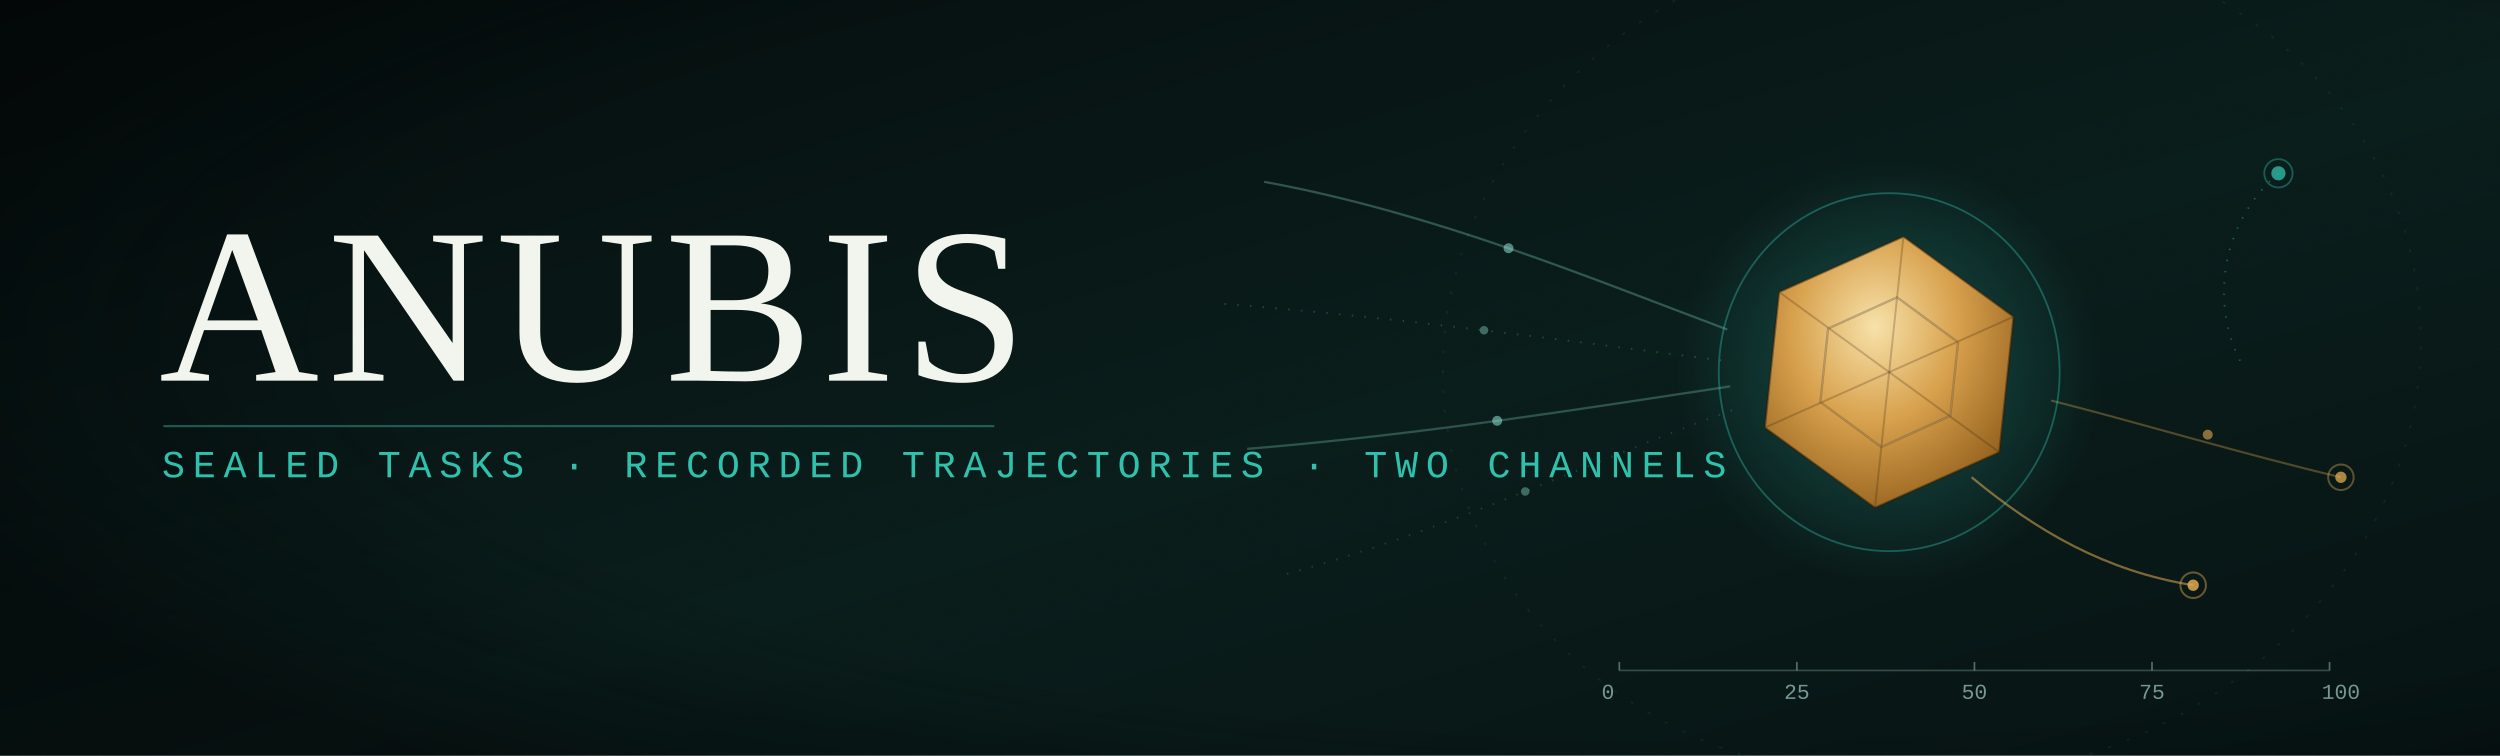
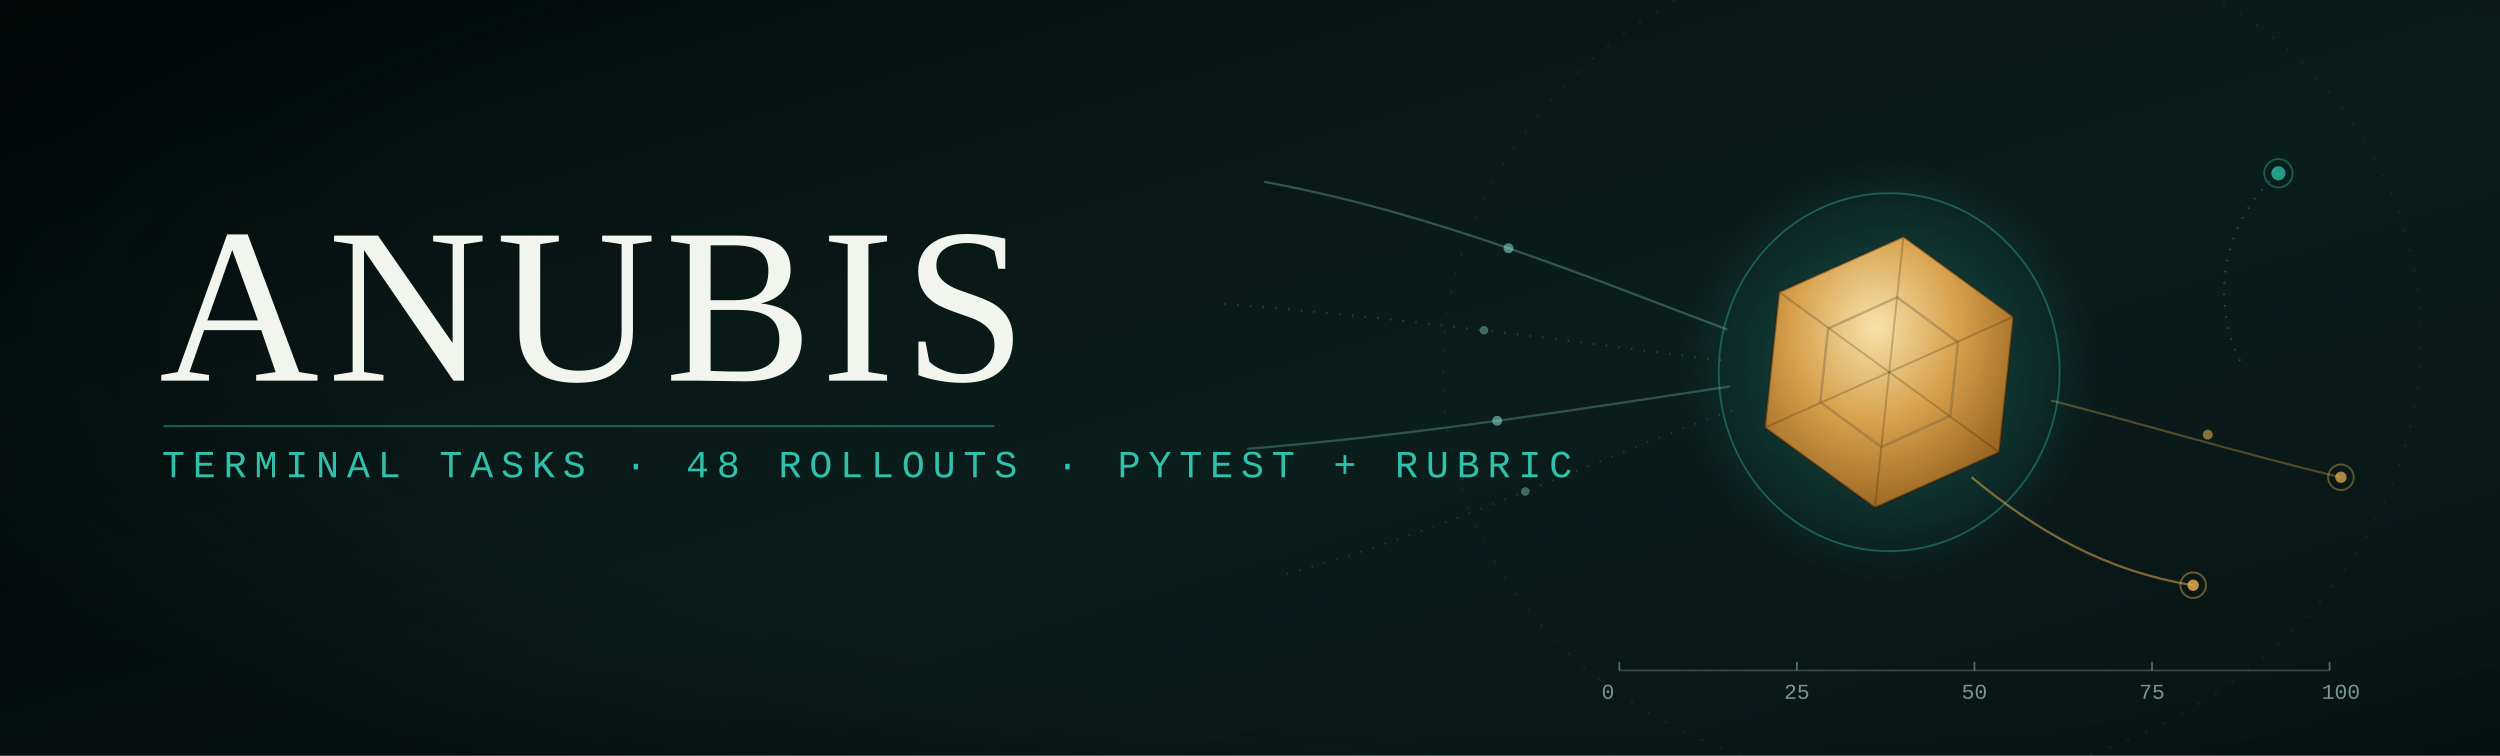
<svg xmlns="http://www.w3.org/2000/svg" width="1760" height="532" viewBox="0 0 1760 532" role="img" aria-label="ANUBIS: sealed terminal tasks, recorded trajectories, two scored channels">
  <defs>
    <linearGradient id="bg" x1="0%" y1="0%" x2="100%" y2="100%">
      <stop offset="0%" stop-color="#050c0c" />
      <stop offset="55%" stop-color="#0a1e1c" />
      <stop offset="100%" stop-color="#071313" />
    </linearGradient>
    <radialGradient id="vignette" cx="68%" cy="45%" r="75%">
      <stop offset="0%" stop-color="#0d2624" stop-opacity="0" />
      <stop offset="70%" stop-color="#020707" stop-opacity="0" />
      <stop offset="100%" stop-color="#010404" stop-opacity="0.55" />
    </radialGradient>
    <radialGradient id="seal" cx="42%" cy="34%" r="78%">
      <stop offset="0%" stop-color="#f7e2ab" />
      <stop offset="45%" stop-color="#d8a24e" />
      <stop offset="100%" stop-color="#8a5715" />
    </radialGradient>
    <radialGradient id="sealGlow" cx="50%" cy="50%" r="50%">
      <stop offset="0%" stop-color="#35d0ba" stop-opacity="0.32" />
      <stop offset="100%" stop-color="#35d0ba" stop-opacity="0" />
    </radialGradient>
    <filter id="grain" x="0%" y="0%" width="100%" height="100%">
      <feTurbulence type="fractalNoise" baseFrequency="0.85" numOctaves="2" stitchTiles="stitch" />
      <feColorMatrix values="0 0 0 0 0  0 0 0 0 0  0 0 0 0 0  0 0 0 0.65 0" />
    </filter>
    <clipPath id="frame">
      <rect x="0" y="0" width="1760" height="532" />
    </clipPath>
  </defs>
  <g clip-path="url(#frame)">
    <rect x="0" y="0" width="1760" height="532" fill="url(#bg)" />
    <rect x="0" y="0" width="1760" height="532" fill="url(#vignette)" />
    <ellipse cx="1360" cy="250" rx="345" ry="300" fill="none" stroke="#35d0ba" stroke-opacity="0.10" stroke-dasharray="2 12" stroke-width="1.2" transform="rotate(-8 1360 250)" />
    <g fill="none">
      <path d="M 1604 122 A 110 110 0 0 0 1578 256" stroke="#35d0ba" stroke-opacity="0.38" stroke-dasharray="1 7" stroke-width="1.3" />
      <circle cx="1604" cy="122" r="5" fill="#35d0ba" fill-opacity="0.7" />
      <circle cx="1604" cy="122" r="10" fill="none" stroke="#35d0ba" stroke-opacity="0.35" stroke-width="1.3" />
    </g>
    <g fill="none">
      <path d="M 890 128 C 1010 150 1120 196 1216 232" stroke="#8fe3d4" stroke-opacity="0.30" stroke-width="1.6" />
      <path d="M 862 214 C 990 224 1104 240 1214 254" stroke="#8fe3d4" stroke-opacity="0.22" stroke-width="1.4" stroke-dasharray="1 8" />
      <path d="M 878 316 C 1000 306 1112 288 1218 272" stroke="#8fe3d4" stroke-opacity="0.28" stroke-width="1.6" />
      <path d="M 906 404 C 1024 372 1130 320 1222 288" stroke="#8fe3d4" stroke-opacity="0.18" stroke-width="1.4" stroke-dasharray="1 8" />
      <path d="M 1648 336 C 1580 320 1500 296 1444 282" stroke="#e2ac52" stroke-opacity="0.34" stroke-width="1.5" />
      <circle cx="1062" cy="174.75" r="3.5" fill="#8fe3d4" fill-opacity="0.55" />
      <circle cx="1044.75" cy="232.5" r="3" fill="#8fe3d4" fill-opacity="0.4" />
      <circle cx="1054" cy="296.25" r="3.5" fill="#8fe3d4" fill-opacity="0.55" />
      <circle cx="1073.75" cy="346" r="3" fill="#8fe3d4" fill-opacity="0.4" />
      <circle cx="1554.25" cy="306" r="3.5" fill="#e2ac52" fill-opacity="0.6" />
      <circle cx="1648" cy="336" r="4" fill="#e2ac52" fill-opacity="0.75" />
      <circle cx="1648" cy="336" r="9" fill="none" stroke="#e2ac52" stroke-opacity="0.4" stroke-width="1.4" />
    </g>
    <g transform="translate(1330,262)">
      <circle cx="0" cy="0" r="150" fill="url(#sealGlow)" />
      <ellipse cx="0" cy="0" rx="120" ry="126" fill="none" stroke="#35d0ba" stroke-opacity="0.35" stroke-width="1.3" />
      <g transform="rotate(6)">
        <polygon points="0,-96 83,-48 83,48 0,96 -83,48 -83,-48" fill="url(#seal)" stroke="#2c1a06" stroke-opacity="0.45" stroke-width="1.6" />
        <path d="M 0,0 L 0,-96" stroke="#2c1a06" stroke-opacity="0.22" stroke-width="1.4" />
        <path d="M 0,0 L 83,-48" stroke="#2c1a06" stroke-opacity="0.22" stroke-width="1.4" />
        <path d="M 0,0 L 83,48" stroke="#2c1a06" stroke-opacity="0.22" stroke-width="1.4" />
        <path d="M 0,0 L 0,96" stroke="#2c1a06" stroke-opacity="0.22" stroke-width="1.4" />
        <path d="M 0,0 L -83,48" stroke="#2c1a06" stroke-opacity="0.22" stroke-width="1.4" />
        <path d="M 0,0 L -83,-48" stroke="#2c1a06" stroke-opacity="0.22" stroke-width="1.4" />
        <polygon points="0,-53,46,-26,46,26,0,53,-46,26,-46,-26" fill="none" stroke="#2c1a06" stroke-opacity="0.30" stroke-width="1.6" />
        <polygon points="0,-53,46,-26,46,26,0,53,-46,26,-46,-26" fill="none" stroke="#fdf3df" stroke-opacity="0.16" stroke-width="1" />
      </g>
      <path d="M 58,74 C 104,112 152,140 214,150" fill="none" stroke="#e2ac52" stroke-opacity="0.55" stroke-width="1.6" />
      <circle cx="214" cy="150" r="4" fill="#e2ac52" fill-opacity="0.85" />
      <circle cx="214" cy="150" r="9" fill="none" stroke="#e2ac52" stroke-opacity="0.45" stroke-width="1.4" />
    </g>
    <g font-family="Georgia, 'Iowan Old Style', 'Times New Roman', ui-serif, serif">
      <text x="112" y="268" font-size="156" letter-spacing="6" fill="#f2f4ee">ANUBIS</text>
    </g>
    <line x1="115" y1="300" x2="700" y2="300" stroke="#35d0ba" stroke-opacity="0.4" stroke-width="1.5" />
-     <text x="114" y="336" font-family="'JetBrains Mono','SF Mono','Berkeley Mono',ui-monospace,'Courier New',monospace" font-size="27" letter-spacing="5.5" fill="#35d0ba" fill-opacity="0.92">SEALED TASKS · RECORDED TRAJECTORIES · TWO CHANNELS</text>
+     <text x="114" y="336" font-family="'JetBrains Mono','SF Mono','Berkeley Mono',ui-monospace,'Courier New',monospace" font-size="27" letter-spacing="5.5" fill="#35d0ba" fill-opacity="0.92">TERMINAL TASKS · 48 ROLLOUTS · PYTEST + RUBRIC</text>
    <g transform="translate(1140,472)" font-family="'JetBrains Mono','SF Mono','Berkeley Mono',ui-monospace,'Courier New',monospace" font-size="15" fill="#9fc4bc" fill-opacity="0.75">
      <line x1="0" y1="0" x2="500" y2="0" stroke="#9fc4bc" stroke-opacity="0.3" stroke-width="1.2" />
      <line x1="0" y1="-6" x2="0" y2="0" stroke="#9fc4bc" stroke-opacity="0.5" stroke-width="1.2" />
      <line x1="125" y1="-6" x2="125" y2="0" stroke="#9fc4bc" stroke-opacity="0.5" stroke-width="1.2" />
      <line x1="250" y1="-6" x2="250" y2="0" stroke="#9fc4bc" stroke-opacity="0.5" stroke-width="1.2" />
      <line x1="375" y1="-6" x2="375" y2="0" stroke="#9fc4bc" stroke-opacity="0.5" stroke-width="1.2" />
      <line x1="500" y1="-6" x2="500" y2="0" stroke="#9fc4bc" stroke-opacity="0.5" stroke-width="1.2" />
      <text x="-8" y="20" text-anchor="middle">0</text>
      <text x="125" y="20" text-anchor="middle">25</text>
      <text x="250" y="20" text-anchor="middle">50</text>
      <text x="375" y="20" text-anchor="middle">75</text>
      <text x="508" y="20" text-anchor="middle">100</text>
    </g>
    <rect x="0" y="0" width="1760" height="532" filter="url(#grain)" opacity="0.05" style="mix-blend-mode:overlay" />
  </g>
</svg>
